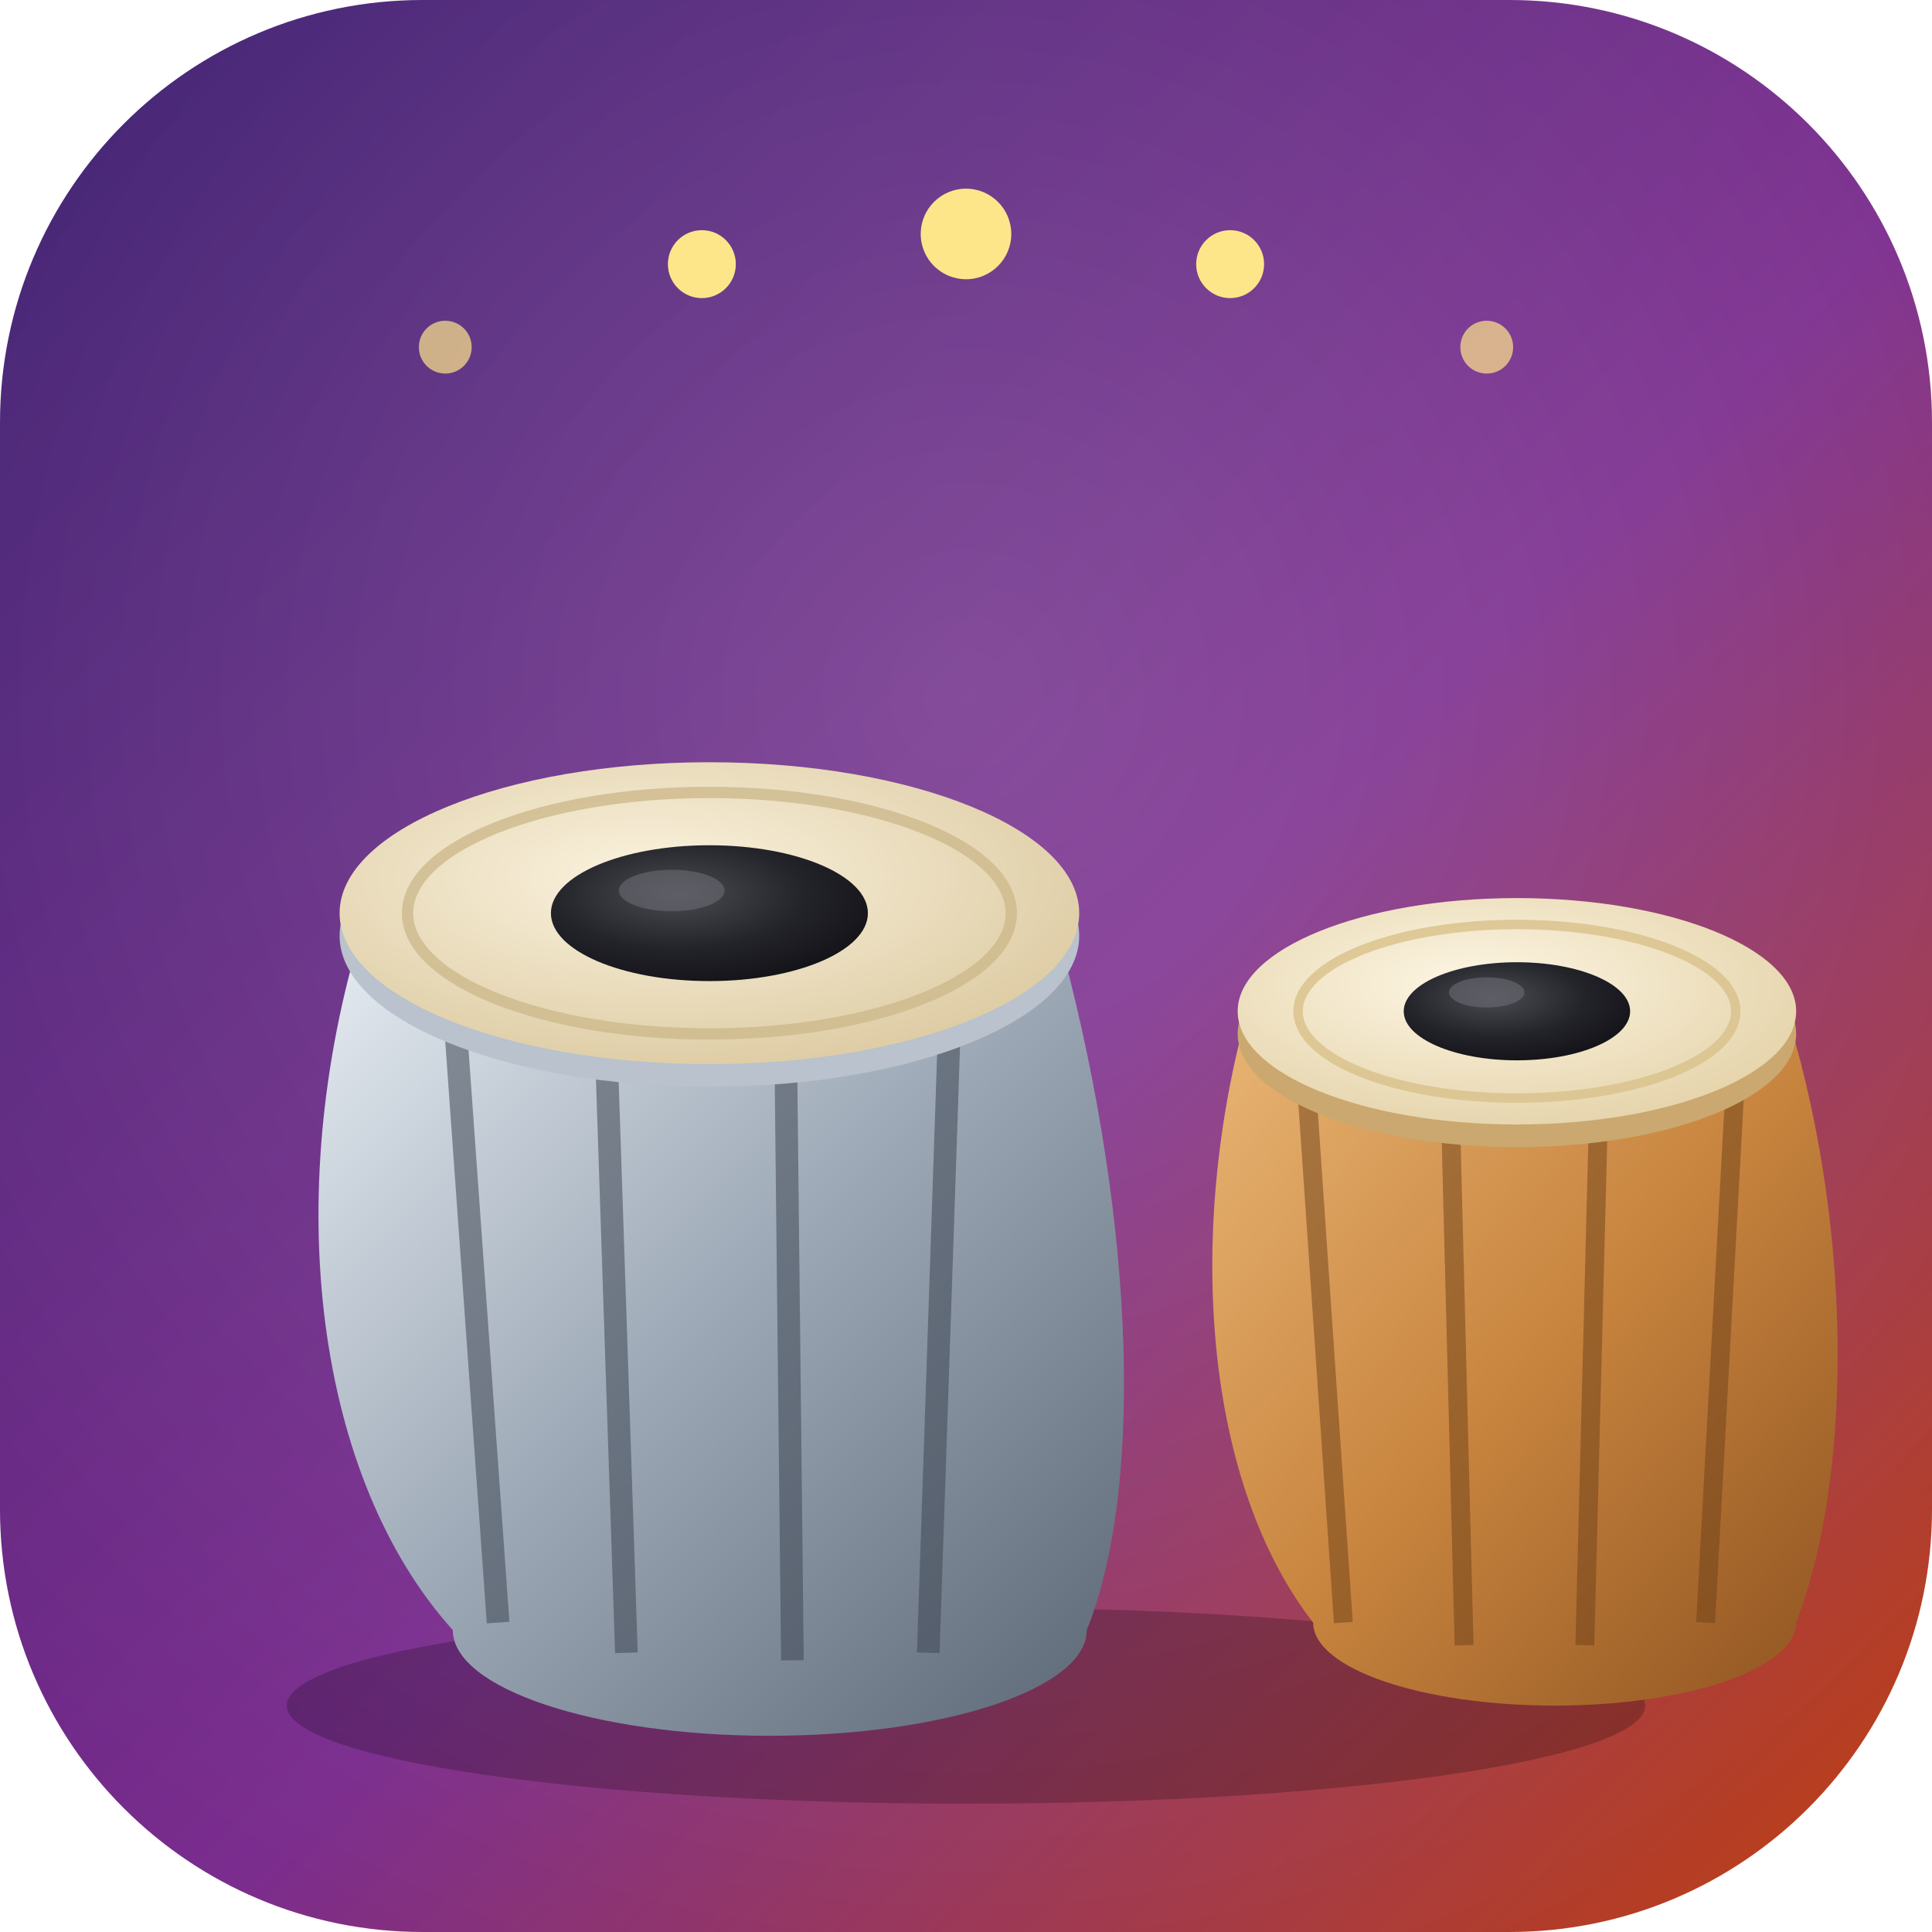
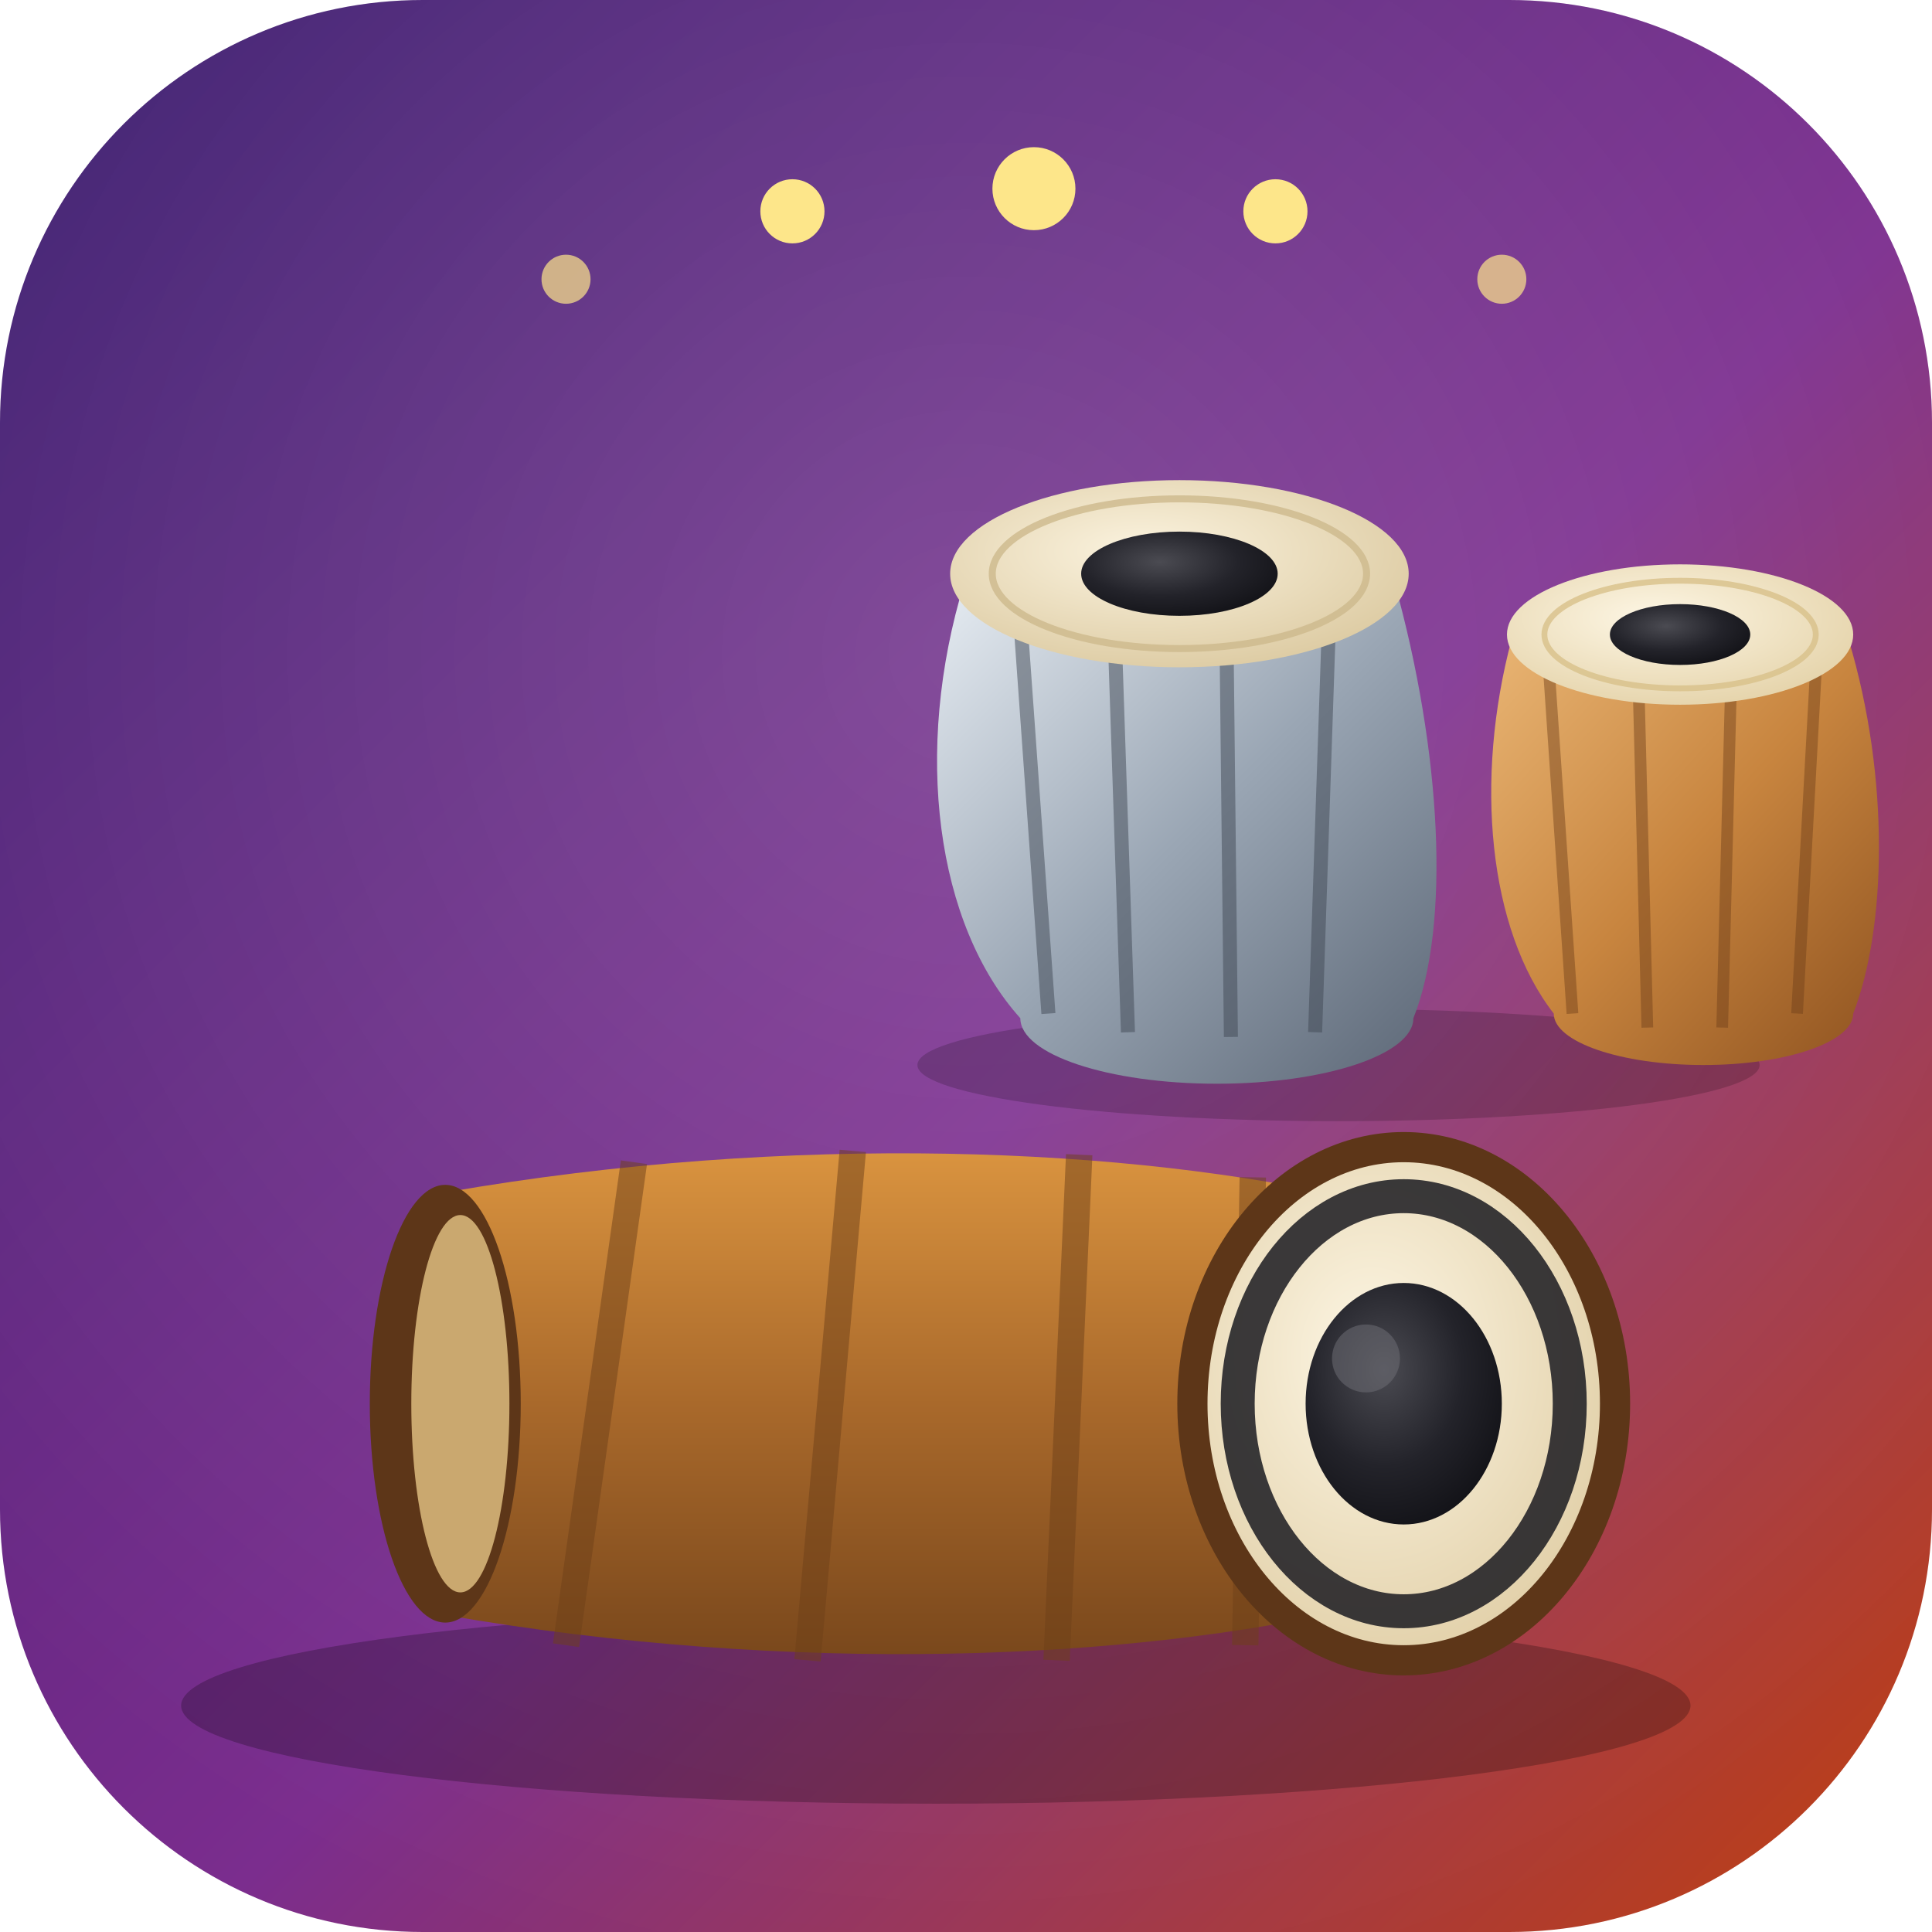
- <svg xmlns="http://www.w3.org/2000/svg" width="512" height="512" viewBox="0 0 512 512" role="img" aria-label="Tala Metronome — tabla">
+ <svg xmlns="http://www.w3.org/2000/svg" width="512" height="512" viewBox="0 0 512 512" role="img" aria-label="Tala Metronome — tabla and mridangam">
  <defs>
    <linearGradient id="bg" x1="0" y1="0" x2="1" y2="1">
      <stop offset="0" stop-color="#3a1d6e" />
      <stop offset="0.55" stop-color="#7b2d8e" />
      <stop offset="1" stop-color="#c2410c" />
    </linearGradient>
-     <radialGradient id="glow" cx="0.5" cy="0.36" r="0.7">
+     <radialGradient id="glow" cx="0.5" cy="0.34" r="0.7">
      <stop offset="0" stop-color="#ffffff" stop-opacity="0.16" />
      <stop offset="1" stop-color="#ffffff" stop-opacity="0" />
    </radialGradient>
    <linearGradient id="metal" x1="0" y1="0" x2="1" y2="1">
      <stop offset="0" stop-color="#e7edf3" />
      <stop offset="0.5" stop-color="#9aa6b4" />
      <stop offset="1" stop-color="#5b6675" />
    </linearGradient>
    <linearGradient id="wood" x1="0" y1="0" x2="1" y2="1">
      <stop offset="0" stop-color="#e9b574" />
      <stop offset="0.5" stop-color="#c8853f" />
      <stop offset="1" stop-color="#8f5320" />
    </linearGradient>
+     <linearGradient id="woodM" x1="0" y1="0" x2="0" y2="1">
+       <stop offset="0" stop-color="#d9933f" />
+       <stop offset="0.5" stop-color="#a9692b" />
+       <stop offset="1" stop-color="#7a481c" />
+     </linearGradient>
    <radialGradient id="skinB" cx="0.42" cy="0.38" r="0.75">
      <stop offset="0" stop-color="#fbf3df" />
      <stop offset="1" stop-color="#d9c69b" />
    </radialGradient>
    <radialGradient id="skinD" cx="0.42" cy="0.38" r="0.75">
      <stop offset="0" stop-color="#fdf6e4" />
      <stop offset="1" stop-color="#e2cfa3" />
+     </radialGradient>
+     <radialGradient id="skinM" cx="0.42" cy="0.4" r="0.8">
+       <stop offset="0" stop-color="#fdf6e4" />
+       <stop offset="1" stop-color="#dcc89c" />
    </radialGradient>
    <radialGradient id="syahi" cx="0.4" cy="0.36" r="0.8">
      <stop offset="0" stop-color="#4b4b52" />
      <stop offset="0.5" stop-color="#23232a" />
      <stop offset="1" stop-color="#0c0c10" />
    </radialGradient>
  </defs>
  <rect width="512" height="512" rx="112" fill="url(#bg)" />
  <rect width="512" height="512" rx="112" fill="url(#glow)" />
  <g fill="#fde68a">
-     <circle cx="118" cy="92" r="7" opacity="0.7" />
-     <circle cx="186" cy="70" r="9" />
-     <circle cx="256" cy="62" r="12" />
-     <circle cx="326" cy="70" r="9" />
-     <circle cx="394" cy="92" r="7" opacity="0.7" />
+     <circle cx="150" cy="74" r="6.5" opacity="0.7" />
+     <circle cx="210" cy="56" r="8.5" />
+     <circle cx="274" cy="50" r="11" />
+     <circle cx="338" cy="56" r="8.5" />
+     <circle cx="398" cy="74" r="6.5" opacity="0.7" />
  </g>
-   <ellipse cx="256" cy="452" rx="180" ry="26" fill="#000" opacity="0.22" />
-   <g>
-     <path d="M96 246              C 74 318, 84 392, 120 432              A 84 28 0 0 0 288 432              C 304 392, 300 318, 280 246 Z" fill="url(#metal)" />
-     <g stroke="#3f4753" stroke-width="6" opacity="0.55">
+   <g transform="translate(196,2) scale(0.62)">
+     <ellipse cx="256" cy="452" rx="180" ry="24" fill="#000" opacity="0.18" />
+     <path d="M96 246 C 74 318, 84 392, 120 432 A 84 28 0 0 0 288 432 C 304 392, 300 318, 280 246 Z" fill="url(#metal)" />
+     <g stroke="#3f4753" stroke-width="6" opacity="0.5">
      <line x1="120" y1="262" x2="132" y2="430" />
      <line x1="160" y1="258" x2="166" y2="438" />
      <line x1="208" y1="258" x2="210" y2="440" />
      <line x1="252" y1="260" x2="246" y2="438" />
    </g>
-     <ellipse cx="188" cy="248" rx="98" ry="40" fill="#b9c2cd" />
    <ellipse cx="188" cy="242" rx="98" ry="40" fill="url(#skinB)" />
    <ellipse cx="188" cy="242" rx="80" ry="32" fill="none" stroke="#cdb98c" stroke-width="3" opacity="0.8" />
    <ellipse cx="188" cy="242" rx="42" ry="18" fill="url(#syahi)" />
-     <ellipse cx="178" cy="236" rx="14" ry="5.5" fill="#6b6b73" opacity="0.6" />
-   </g>
-   <g>
-     <path d="M330 270              C 314 330, 320 394, 348 430              A 64 22 0 0 0 476 430              C 490 394, 492 330, 474 270 Z" fill="url(#wood)" />
-     <g stroke="#6e3f18" stroke-width="5" opacity="0.5">
+     <path d="M330 270 C 314 330, 320 394, 348 430 A 64 22 0 0 0 476 430 C 490 394, 492 330, 474 270 Z" fill="url(#wood)" />
+     <g stroke="#6e3f18" stroke-width="5" opacity="0.45">
      <line x1="346" y1="284" x2="356" y2="430" />
      <line x1="384" y1="280" x2="388" y2="436" />
      <line x1="424" y1="280" x2="420" y2="436" />
      <line x1="460" y1="284" x2="452" y2="430" />
    </g>
-     <ellipse cx="402" cy="274" rx="74" ry="30" fill="#caa86f" />
    <ellipse cx="402" cy="268" rx="74" ry="30" fill="url(#skinD)" />
    <ellipse cx="402" cy="268" rx="58" ry="23" fill="none" stroke="#d8c089" stroke-width="2.5" opacity="0.8" />
    <ellipse cx="402" cy="268" rx="30" ry="13" fill="url(#syahi)" />
-     <ellipse cx="394" cy="263" rx="10" ry="4" fill="#6b6b73" opacity="0.6" />
+   </g>
+   <g>
+     <ellipse cx="248" cy="452" rx="200" ry="26" fill="#000" opacity="0.24" />
+     <path d="M118 316              C 210 300, 300 304, 360 318              L 360 426              C 300 440, 210 444, 118 428 Z" fill="url(#woodM)" />
+     <ellipse cx="118" cy="372" rx="20" ry="58" fill="#5d3618" />
+     <ellipse cx="122" cy="372" rx="13" ry="50" fill="#caa86f" />
+     <g stroke="#6e3f18" stroke-width="7" opacity="0.5" fill="none">
+       <path d="M168 308 L150 436" />
+       <path d="M226 305 L214 440" />
+       <path d="M286 306 L280 440" />
+       <path d="M332 312 L330 436" />
+     </g>
+     <ellipse cx="372" cy="372" rx="60" ry="72" fill="#5d3618" />
+     <ellipse cx="372" cy="372" rx="52" ry="64" fill="url(#skinM)" />
+     <ellipse cx="372" cy="372" rx="44" ry="55" fill="none" stroke="#1a1a20" stroke-width="9" opacity="0.85" />
+     <ellipse cx="372" cy="372" rx="26" ry="32" fill="url(#syahi)" />
+     <ellipse cx="362" cy="360" rx="9" ry="9" fill="#6b6b73" opacity="0.55" />
  </g>
</svg>
